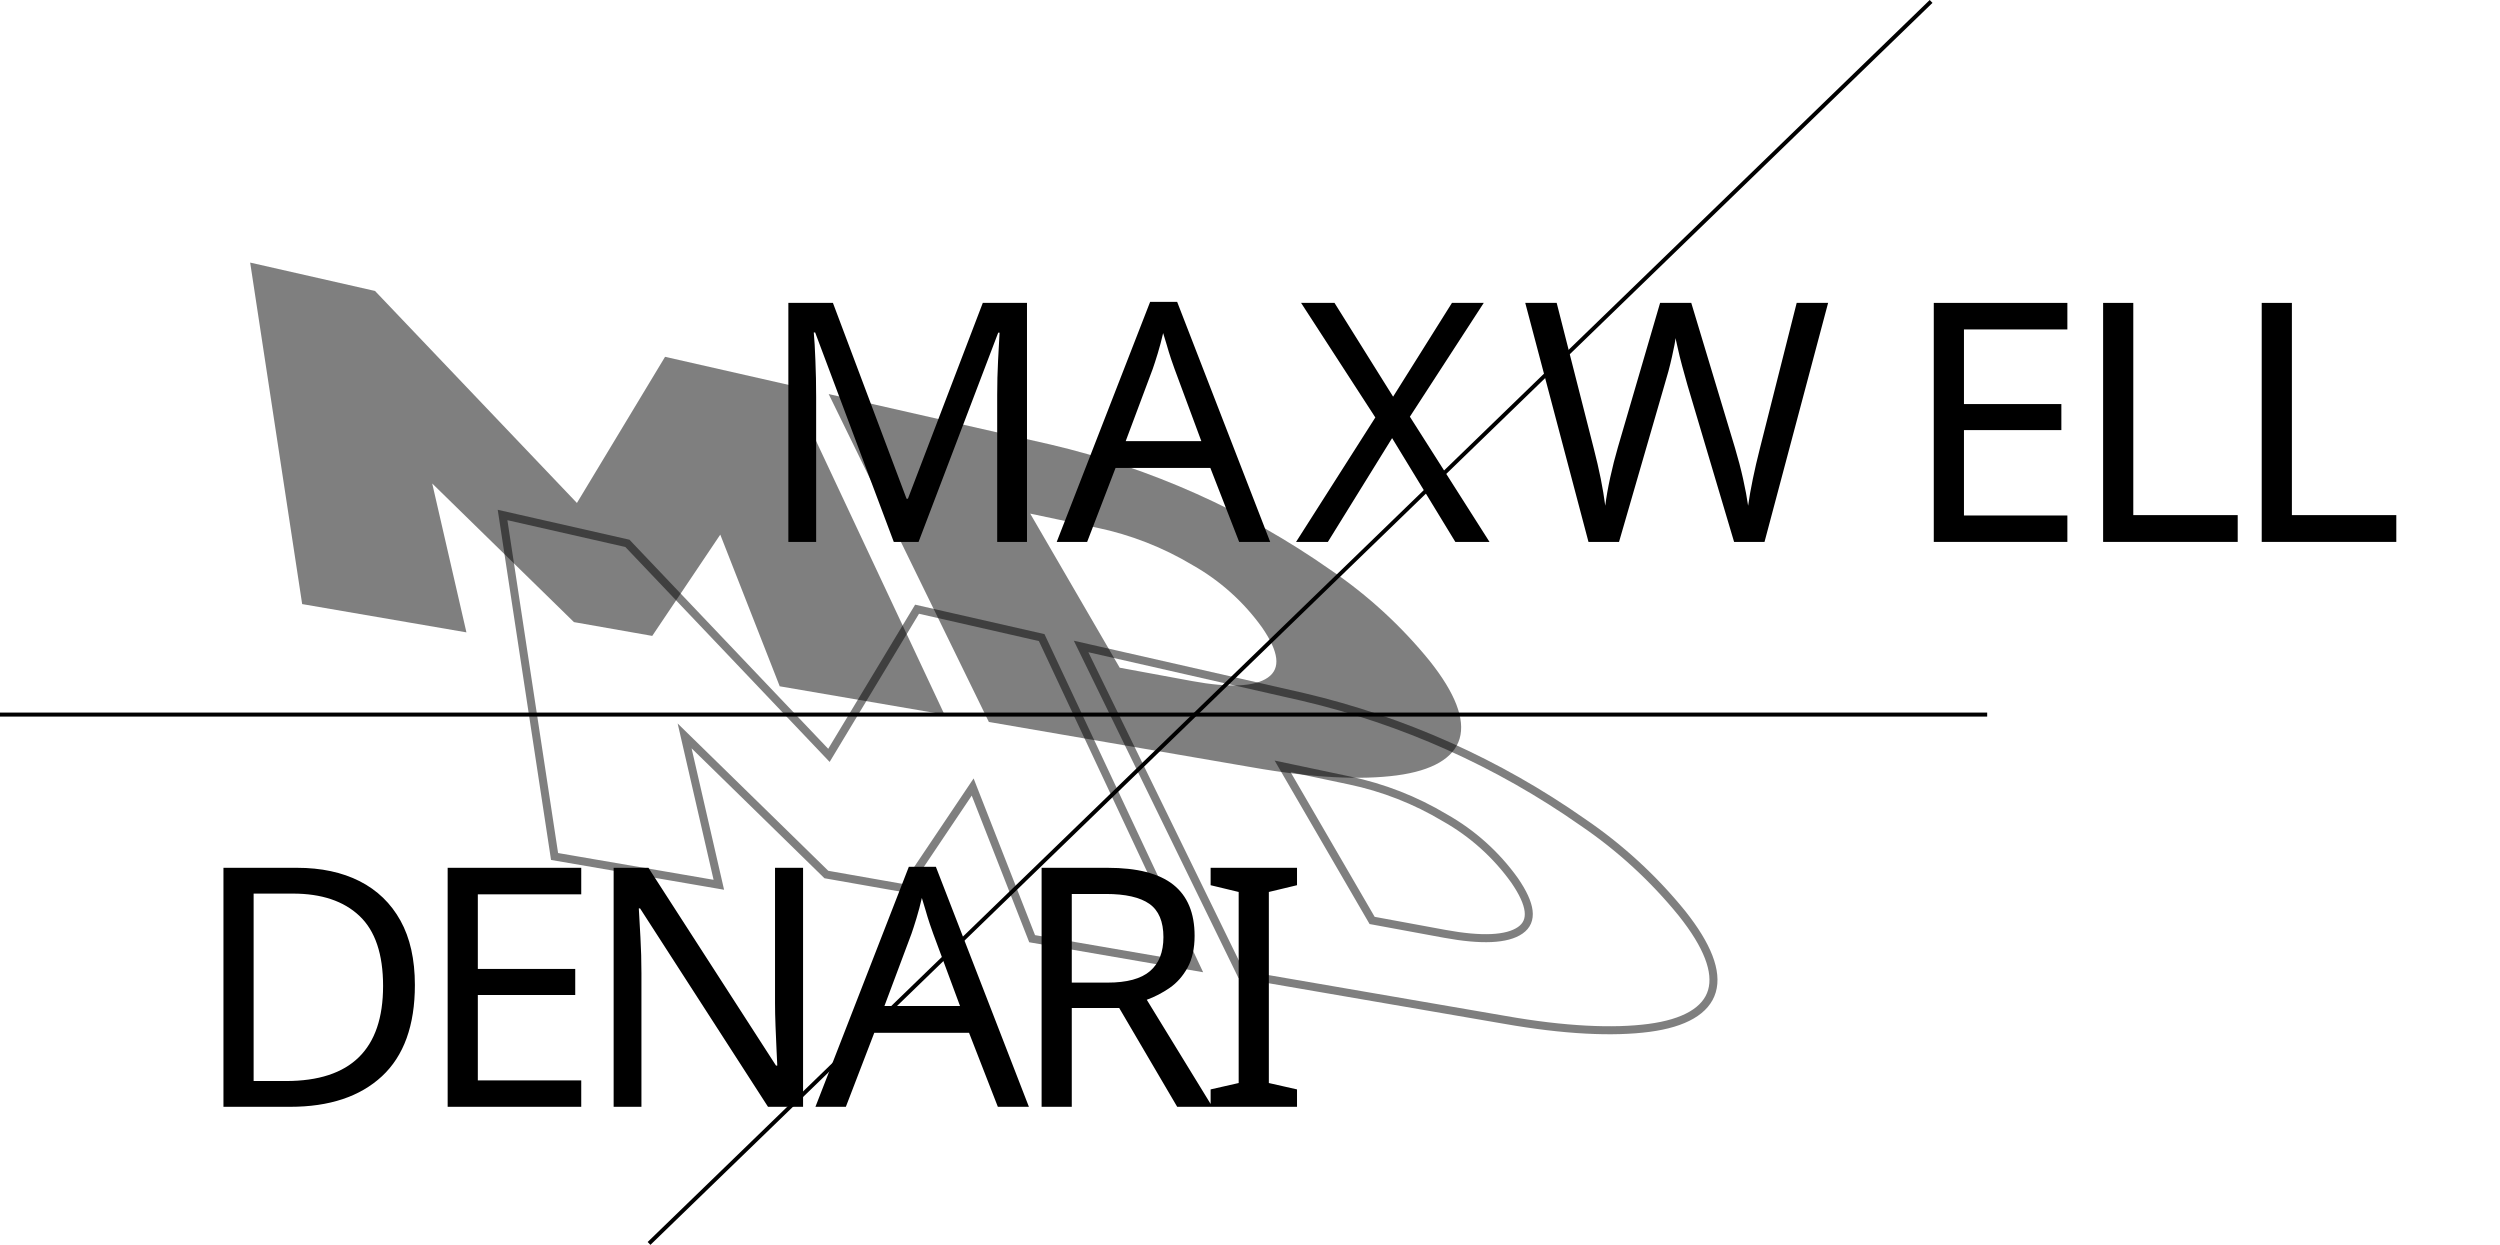
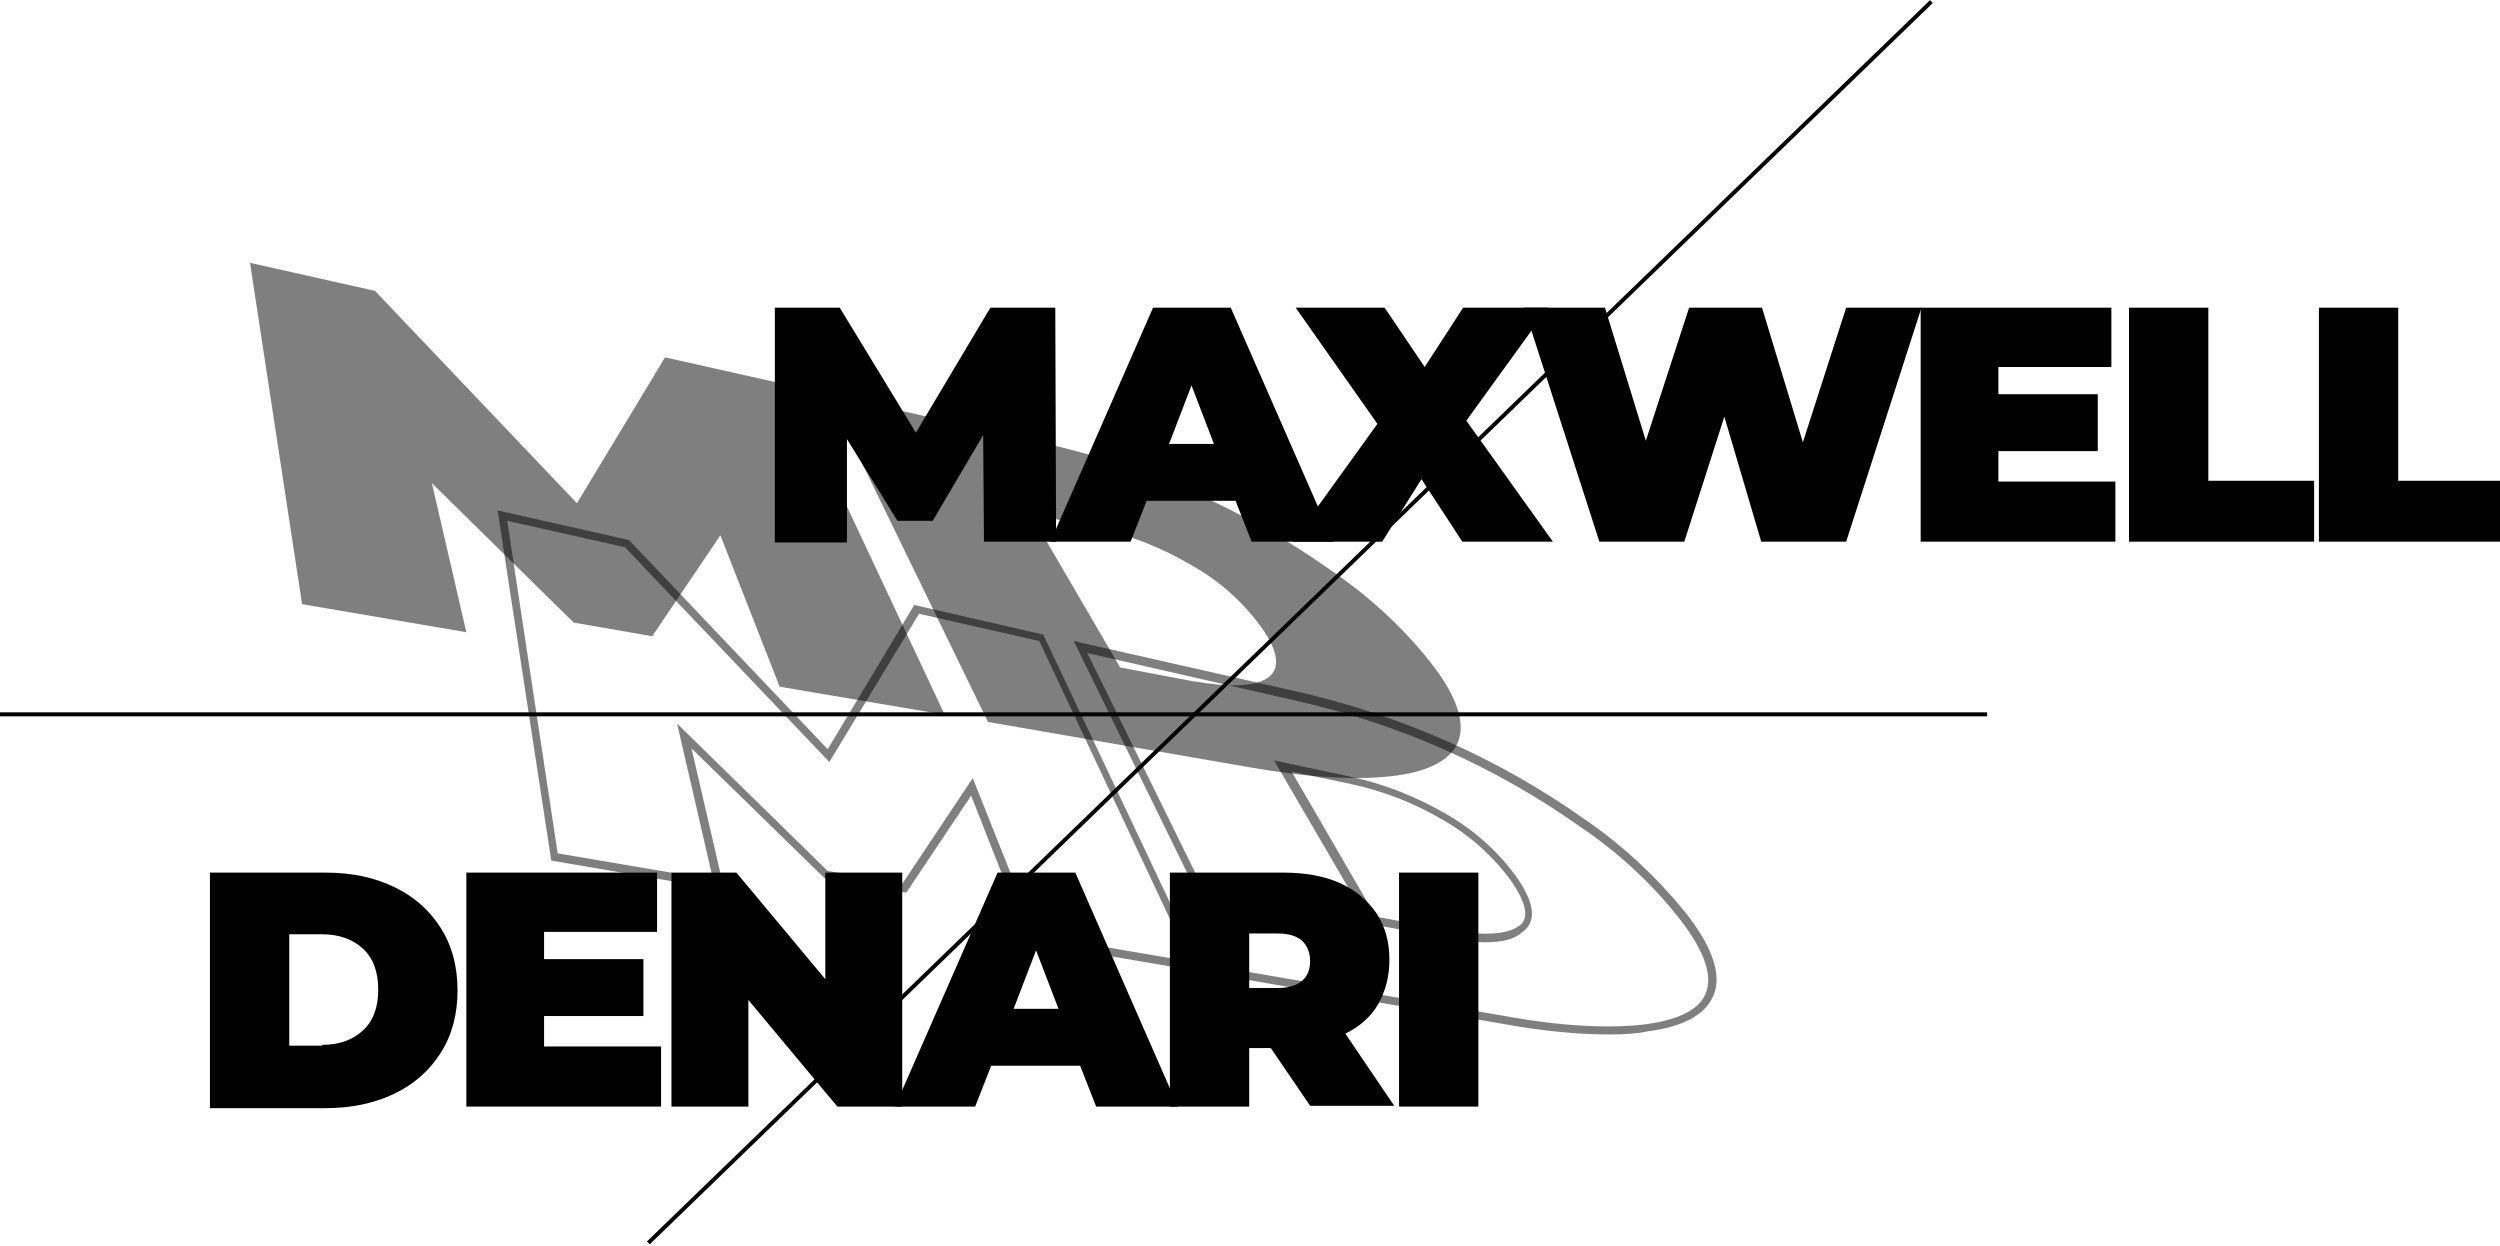
- <svg xmlns="http://www.w3.org/2000/svg" viewBox="0 0 312 155.36">
-   <defs>
-     <style>.cls-1{opacity:0.5;}.cls-2{fill:none;}.cls-2,.cls-8{stroke:#000;}.cls-3,.cls-7{font-size:41.76px;font-family:Montserrat-Black, Montserrat;}.cls-3{letter-spacing:-0.05em;}.cls-4{letter-spacing:-0.09em;}.cls-5{letter-spacing:-0.09em;}.cls-6{letter-spacing:-0.07em;}.cls-7{letter-spacing:-0.06em;}.cls-8{stroke-miterlimit:10;stroke-width:0.5px;}</style>
-   </defs>
-   <g id="Layer_2" data-name="Layer 2">
-     <g id="Layer_1-2" data-name="Layer 1">
-       <g class="cls-1">
-         <path class="cls-2" d="M128.81,117.15l-7.42-18.93-8.49,12.64-9.77-1.72L85.44,91.84l4.27,18.58-20.5-3.53L62.72,64.27,78.3,67.81l25.15,26.46,11-18.24L130,79.57l19.29,41.11Z" />
-         <path class="cls-2" d="M134.92,80.68l27.7,6.3a101,101,0,0,1,34.87,15.61A57.86,57.86,0,0,1,209.92,114c3.18,4,4.44,7.26,3.73,9.69s-3.4,4-7.85,4.59-10.53.32-18-1l-32.9-5.67Zm45.37,35.86c4.63.85,7.79.71,9.44-.44s1.36-3.22-.71-6.23a27,27,0,0,0-8.7-7.81,38.51,38.51,0,0,0-11.91-4.66l-8.34-1.76,11.17,19.23Z" />
+ <svg xmlns="http://www.w3.org/2000/svg" version="1.1" id="Layer_1" x="0px" y="0px" viewBox="0 0 312 155.4" style="enable-background:new 0 0 312 155.4;" xml:space="preserve">
+   <style type="text/css">
+ 	.st0{opacity:0.5;}
+ 	.st1{enable-background:new    ;}
+ </style>
+   <g id="Layer_2_1_">
+     <g id="Layer_1-2">
+       <g class="st0">
+         <g>
+           <path d="M150.1,121.3l-21.7-3.7l-7.2-18.3l-8.1,12.1l-10.2-1.8l-0.1-0.1L86.3,93.4l4.1,17.7l-21.6-3.7l-6.7-43.7l16.4,3.7      l0.1,0.1l24.7,26l10.8-18l16.1,3.7L150.1,121.3z M129.2,116.7l19.3,3.3l-18.8-40l-15-3.4l-11.2,18.5L78,68.3l-14.7-3.3l6.3,41.5      l19.4,3.3l-4.5-19.5l18.8,18.4l9.3,1.6l8.8-13.2L129.2,116.7z" />
+         </g>
+         <g>
+           <path d="M200.9,129.1c-3.8,0-8.3-0.4-13.2-1.3l-33.1-5.7L134,80l28.7,6.5c12.6,3,24.4,8.2,35,15.7c4.7,3.2,8.9,7.1,12.5,11.5      c3.3,4.1,4.6,7.6,3.8,10.1c-0.8,2.6-3.6,4.3-8.3,4.9C204.4,129,202.7,129.1,200.9,129.1z M155.2,121.2l32.6,5.6      c7.1,1.3,13.3,1.6,17.8,1c4.2-0.6,6.8-2,7.4-4.2c0.7-2.3-0.6-5.4-3.6-9.2c-3.5-4.4-7.7-8.2-12.3-11.3      c-10.5-7.4-22.2-12.6-34.7-15.5l-26.7-6.1L155.2,121.2z M185.4,117.6c-1.5,0-3.2-0.2-5.2-0.6l0,0l-9.3-1.7l-11.9-20.4l9.4,2      c4.3,0.9,8.3,2.5,12.1,4.7c3.5,2,6.5,4.7,8.8,7.9c2.3,3.3,2.5,5.6,0.6,6.9C189,117.2,187.5,117.6,185.4,117.6z M180.4,116      c4.5,0.8,7.5,0.7,9.1-0.4c0.5-0.3,2-1.4-0.8-5.5c-2.2-3.1-5.2-5.8-8.5-7.7c-3.7-2.2-7.6-3.7-11.8-4.6l-7.2-1.5l10.5,18.1      L180.4,116z" />
+         </g>
      </g>
-       <g class="cls-1">
-         <path d="M97.31,85.65,89.89,66.72,81.4,79.36l-9.77-1.72L53.94,60.34l4.27,18.58-20.5-3.53L31.22,32.77,46.8,36.31,72,62.77l11-18.24,15.58,3.54,19.29,41.11Z" />
-         <path d="M103.42,49.18l27.7,6.3A101,101,0,0,1,166,71.09a57.86,57.86,0,0,1,12.43,11.4c3.18,4,4.44,7.26,3.73,9.69s-3.4,4-7.85,4.59-10.53.32-18-1l-32.9-5.67ZM148.79,85c4.63.85,7.79.71,9.44-.44s1.36-3.22-.71-6.23a27,27,0,0,0-8.7-7.81,38.51,38.51,0,0,0-11.91-4.66l-8.34-1.76,11.17,19.23Z" />
+       <g class="st0">
+         <g>
+           <path d="M97.3,85.7l-7.4-18.9l-8.5,12.6l-9.8-1.7L53.9,60.3l4.3,18.6l-20.5-3.5l-6.5-42.6l15.6,3.5L72,62.8l11-18.2l15.6,3.5      l19.3,41.1L97.3,85.7z" />
+         </g>
+         <g>
+           <path d="M103.4,49.2l27.7,6.3c12.5,2.9,24.4,8.2,34.9,15.6c4.7,3.2,8.9,7,12.4,11.4c3.2,4,4.4,7.3,3.7,9.7s-3.4,4-7.9,4.6      s-10.5,0.3-18-1l-32.9-5.7L103.4,49.2z M148.8,85c4.6,0.8,7.8,0.7,9.4-0.4s1.4-3.2-0.7-6.2c-2.3-3.2-5.3-5.9-8.7-7.8      c-3.7-2.2-7.7-3.8-11.9-4.7l-8.3-1.8l11.2,19.2L148.8,85z" />
+         </g>
      </g>
-       <text class="cls-3" transform="translate(94.34 67.63)">M<tspan class="cls-4" x="37.54" y="0">A</tspan>
-         <tspan class="cls-5" x="67.24" y="0">X</tspan>
-         <tspan class="cls-6" x="95.51" y="0">W</tspan>
-         <tspan x="142.95" y="0">ELL</tspan>
-       </text>
-       <text class="cls-7" transform="translate(23.84 138.13)">DENARI</text>
-       <line class="cls-8" x1="81" y1="155.18" x2="241" y2="0.18" />
-       <line class="cls-8" y1="89.18" x2="248" y2="89.18" />
+       <g class="st1">
+         <path d="M122.8,67.6l-0.1-13.3L116.4,65H112l-6.3-10.2v12.9h-9V38.4h8.1l9.5,15.6l9.3-15.6h8.1l0.1,29.2H122.8z" />
+       </g>
+       <g class="st1">
+         <path d="M154.2,62.5h-11.1l-2,5.1h-10l12.8-29.2h9.7l12.8,29.2h-10.2L154.2,62.5z M151.5,55.4l-2.8-7.3l-2.8,7.3H151.5z" />
+       </g>
+       <g class="st1">
+         <path d="M182.5,67.6l-5.1-7.8l-4.9,7.8h-11.2l10.6-14.7l-10.2-14.5h11.1l5,7.4l4.8-7.4h10.6L183,52.5l10.8,15.1H182.5z" />
+       </g>
+       <g class="st1">
+         <path d="M239.8,38.4l-9.4,29.2h-10.6L215.2,52l-5,15.6h-10.6l-9.4-29.2h10.1l5.1,16.6l5.4-16.6h9.1l5.1,16.8l5.4-16.8H239.8z" />
+       </g>
+       <g class="st1">
+         <path d="M264,60.2v7.4h-24.3V38.4h23.8v7.4h-14.1v3.4h12.4v7.1h-12.4v3.8H264z" />
+         <path d="M265.7,38.4h9.9V60h13.2v7.6h-23.1V38.4z" />
+         <path d="M289.4,38.4h9.9V60h13.2v7.6h-23.1V38.4z" />
+       </g>
+       <g class="st1">
+         <path d="M26.2,108.9h14.4c3.3,0,6.1,0.6,8.6,1.8c2.5,1.2,4.4,2.9,5.8,5.1c1.4,2.2,2.1,4.8,2.1,7.8c0,3-0.7,5.6-2.1,7.8     c-1.4,2.2-3.3,3.9-5.8,5.1c-2.5,1.2-5.4,1.8-8.6,1.8H26.2V108.9z M40.2,130.4c2.1,0,3.8-0.6,5.1-1.8c1.3-1.2,1.9-2.9,1.9-5.1     c0-2.2-0.6-3.9-1.9-5.1c-1.3-1.2-3-1.8-5.1-1.8h-4.1v13.9H40.2z" />
+         <path d="M82.5,130.7v7.4H58.2v-29.2H82v7.4H67.9v3.4h12.4v7.1H67.9v3.8H82.5z" />
+         <path d="M112.6,108.9v29.2h-8.1l-11.1-13.3v13.3h-9.6v-29.2h8.1l11.1,13.3v-13.3H112.6z" />
+         <path d="M134.8,133h-11.1l-2,5.1h-10l12.8-29.2h9.7l12.8,29.2h-10.2L134.8,133z M132.1,125.9l-2.8-7.3l-2.8,7.3H132.1z" />
+         <path d="M158.6,130.8h-2.7v7.3H146v-29.2h14.1c2.7,0,5.1,0.4,7.1,1.3c2,0.9,3.5,2.2,4.6,3.8c1.1,1.7,1.6,3.6,1.6,5.8     c0,2.1-0.5,3.9-1.4,5.5c-0.9,1.6-2.3,2.8-4.1,3.7l6.1,9h-10.5L158.6,130.8z M162.5,117.4c-0.7-0.6-1.7-0.9-3-0.9h-3.6v6.8h3.6     c1.3,0,2.3-0.3,3-0.9s1-1.4,1-2.5C163.5,118.8,163.1,118,162.5,117.4z" />
+         <path d="M174.6,108.9h9.9v29.2h-9.9V108.9z" />
+       </g>
+       <g>
+         <rect x="49.6" y="77.4" transform="matrix(0.7187 -0.6953 0.6953 0.7187 -8.7254 133.7911)" width="222.8" height="0.5" />
+       </g>
+       <g>
+         <rect y="88.9" width="248" height="0.5" />
+       </g>
    </g>
  </g>
</svg>
